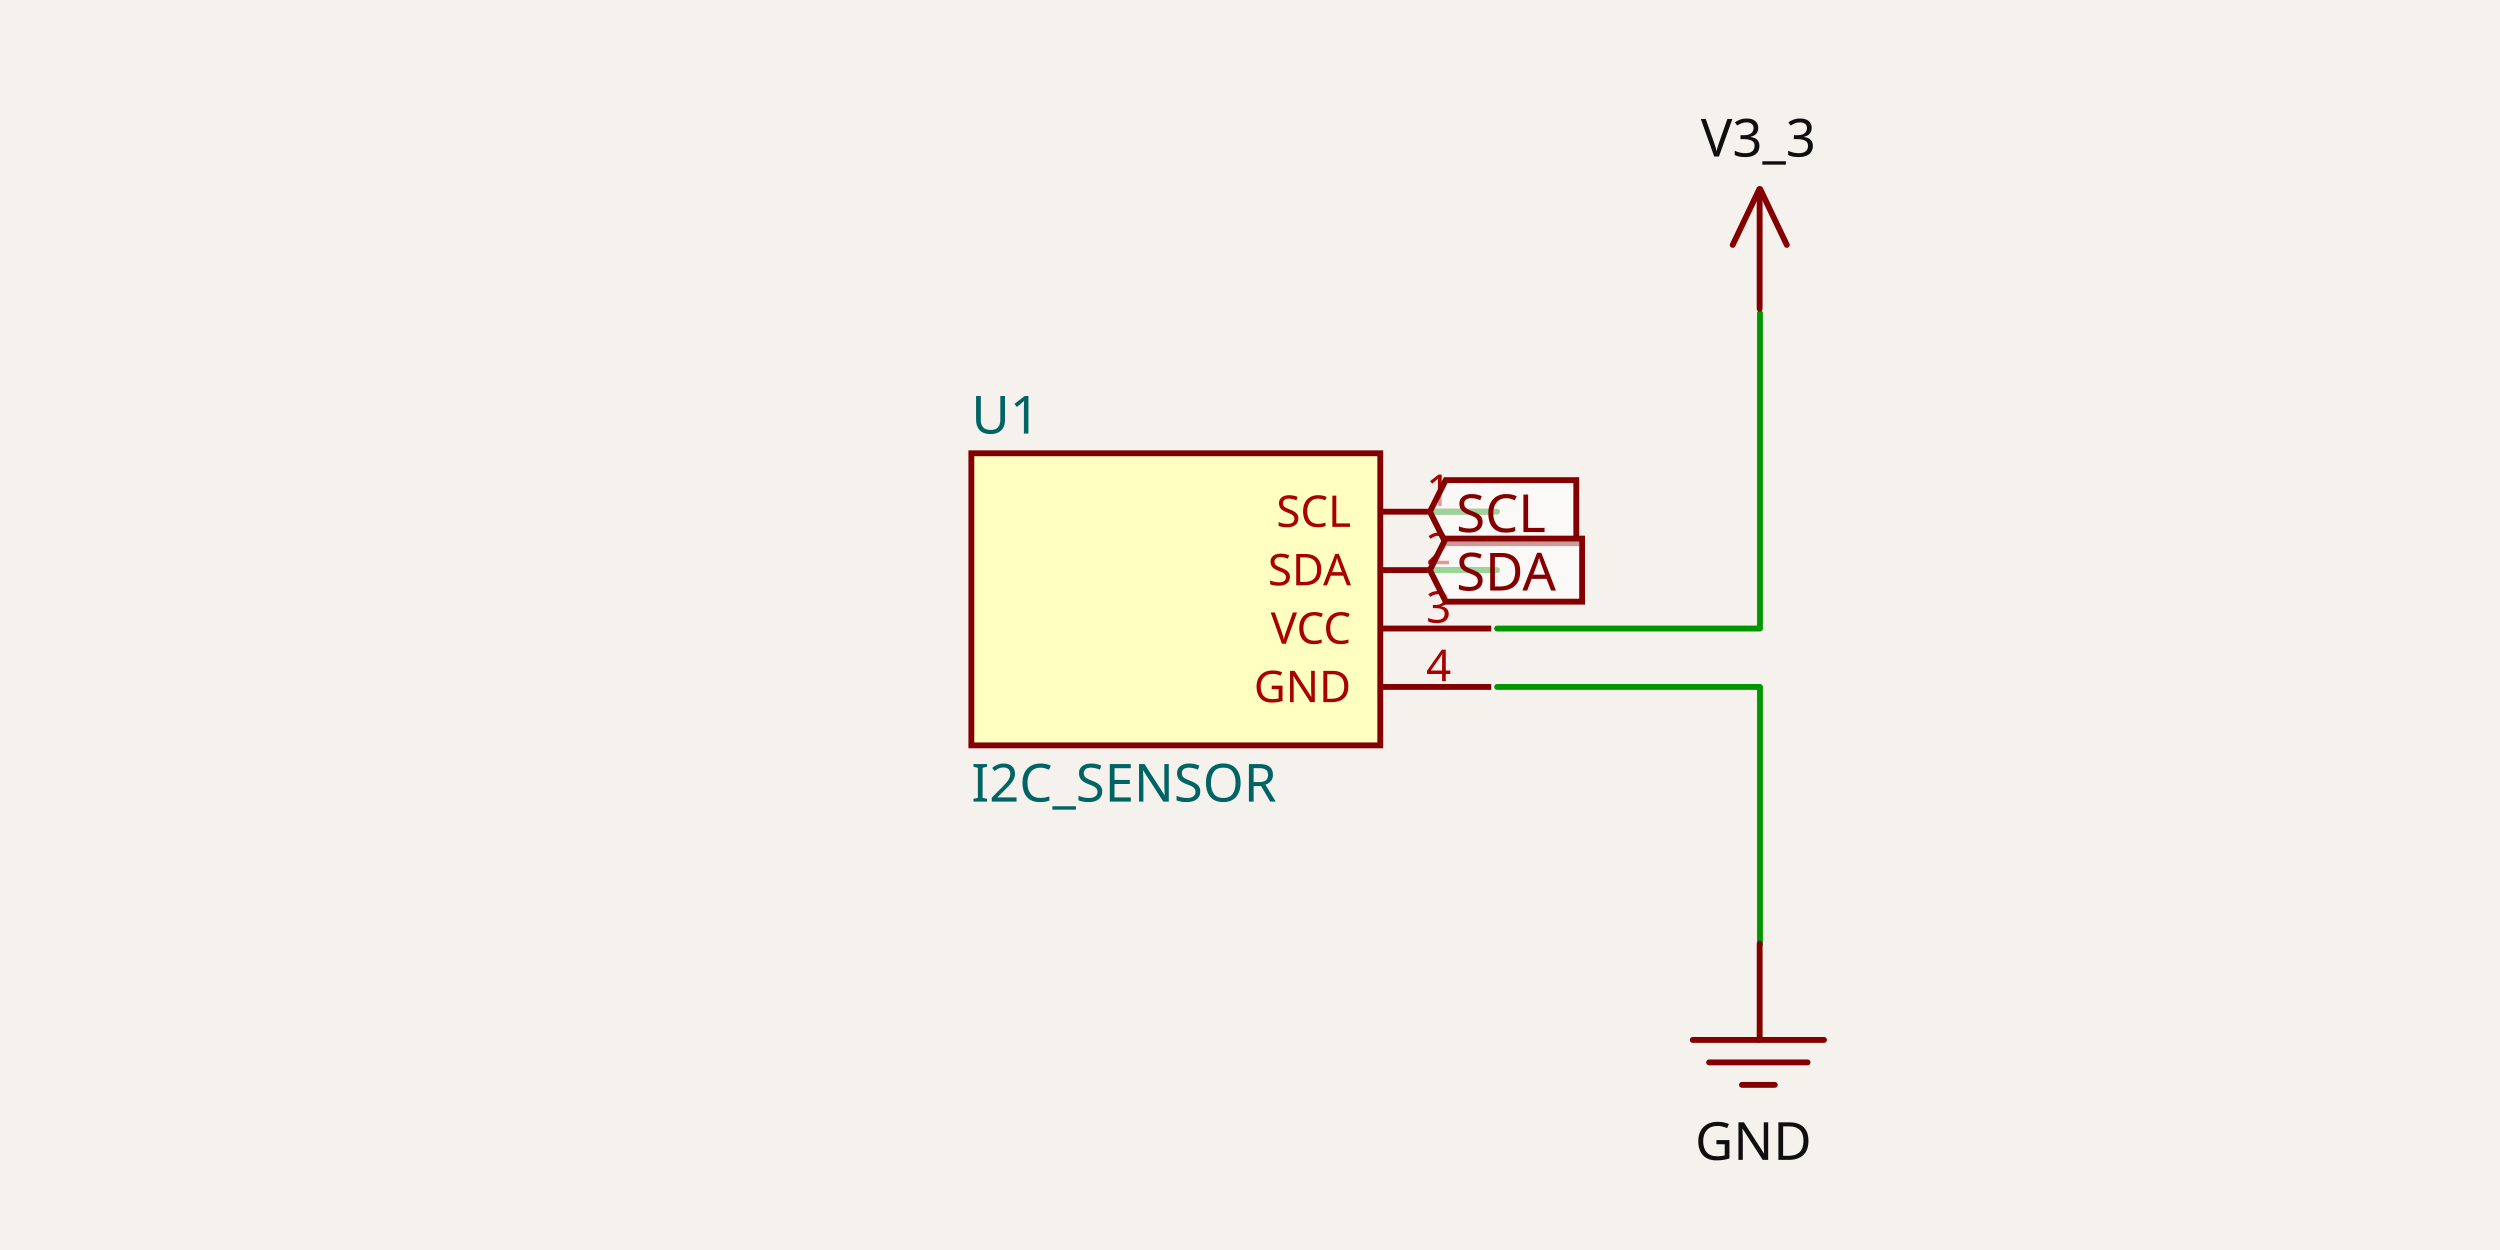
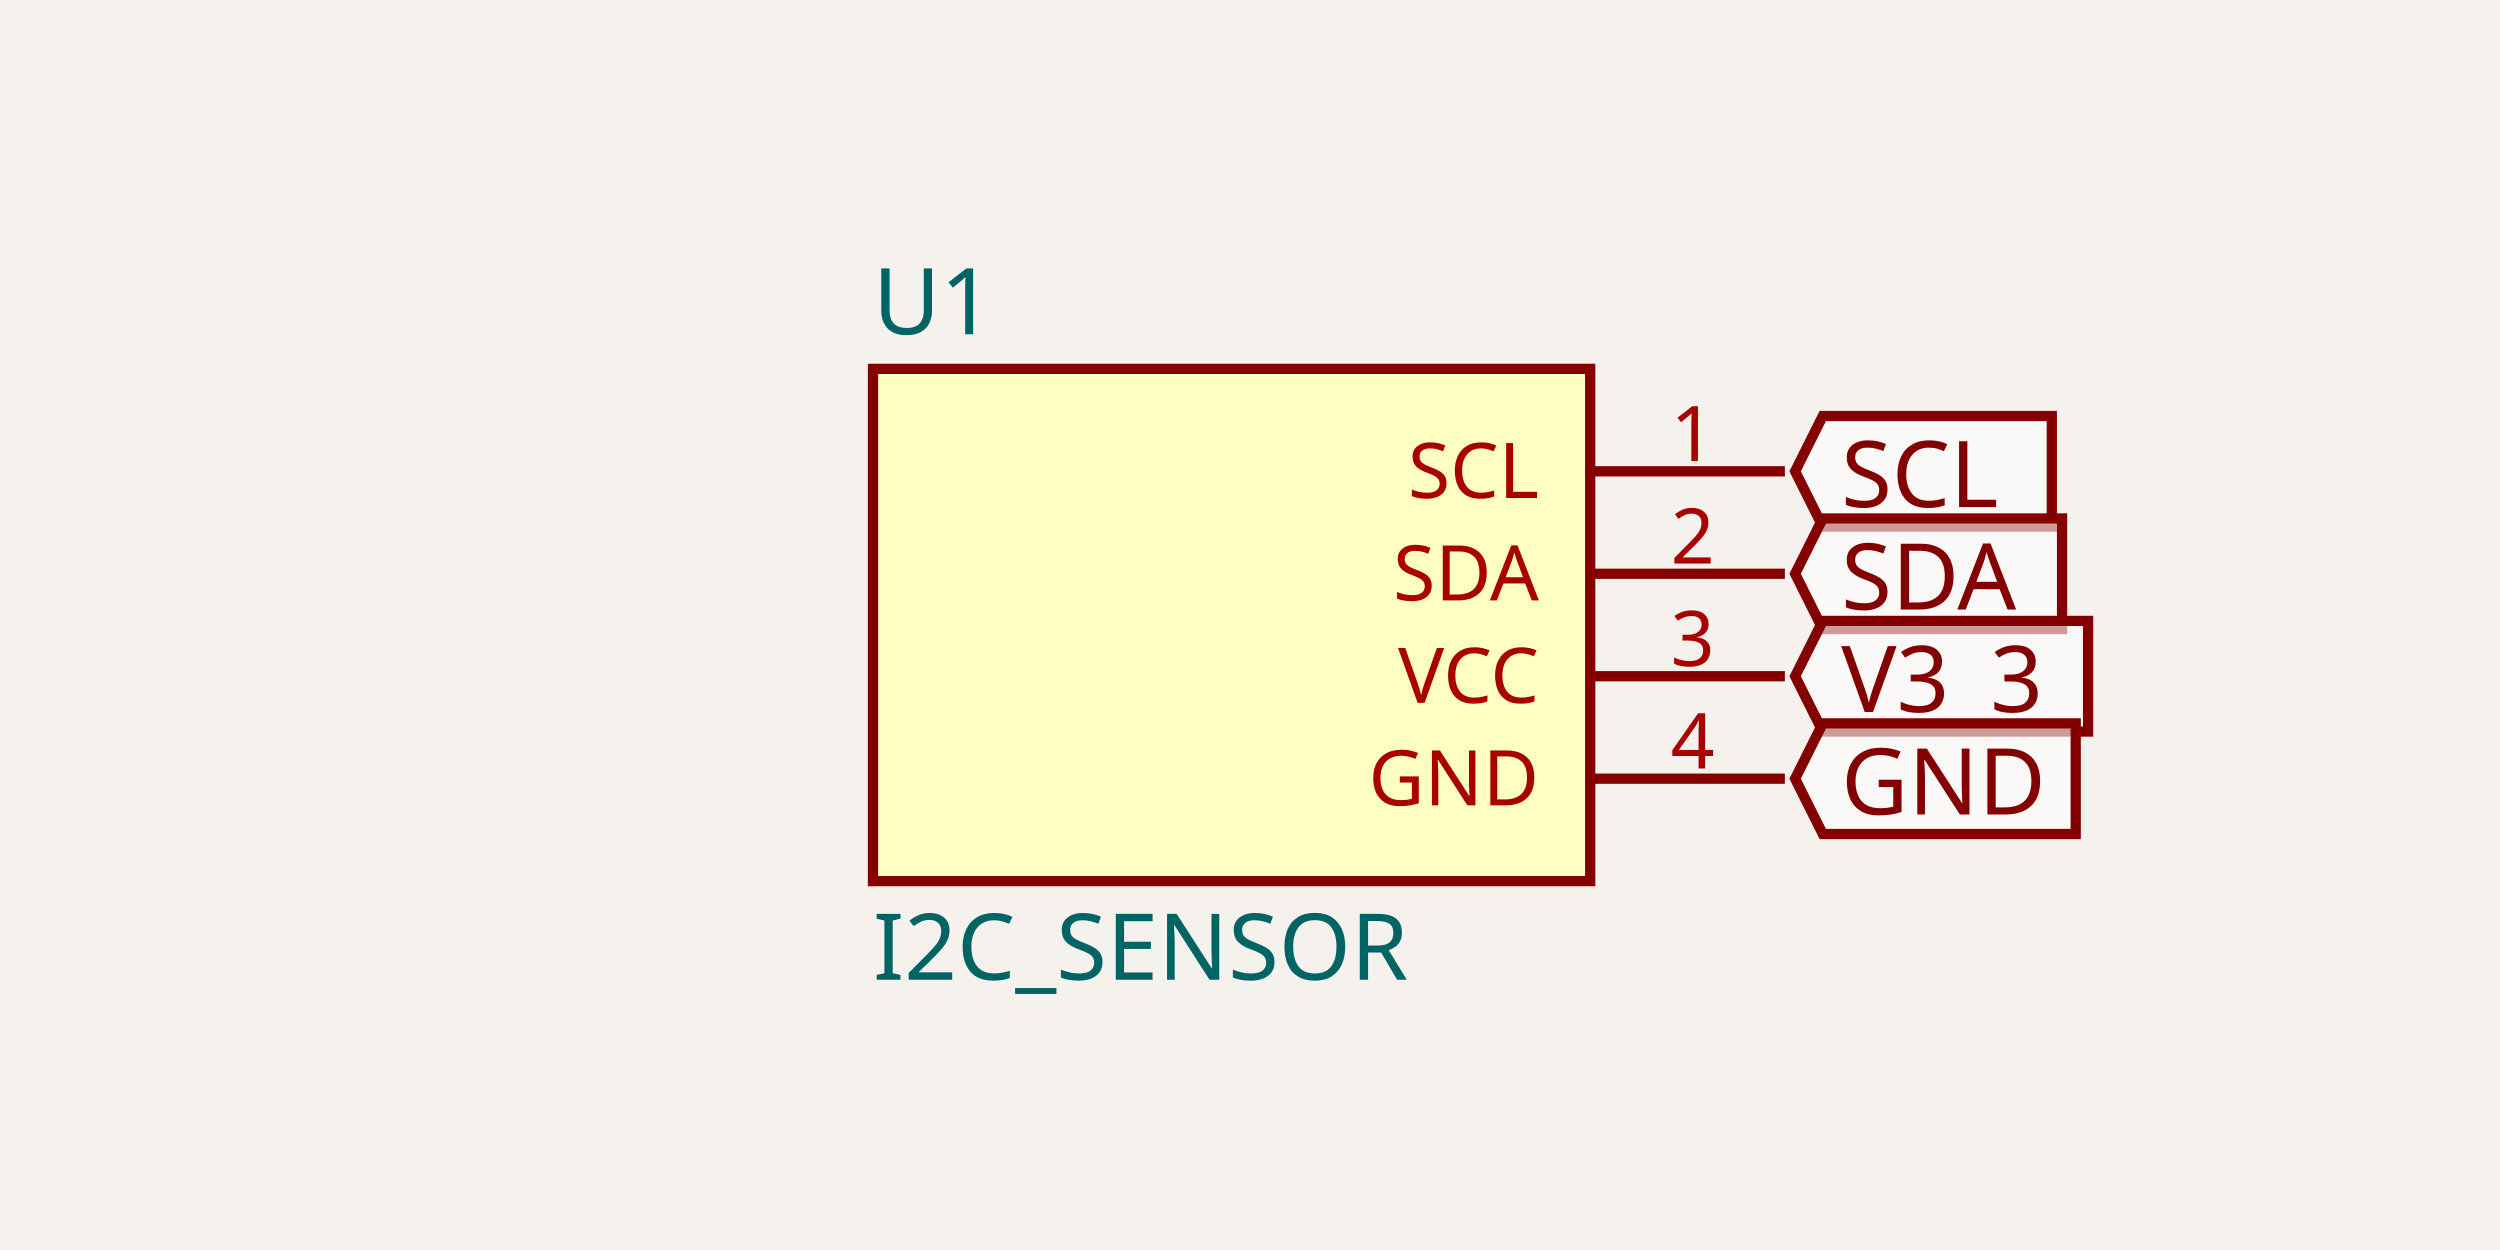
- <svg xmlns="http://www.w3.org/2000/svg" width="1200" height="600" style="background-color: rgb(245, 241, 237)" data-real-to-screen-transform="matrix(140.2000186933,0,0,-140.2000186933,564.3891952519,287.6717450229)" data-software-used-string="@tscircuit/core@0.0.534">
+ <svg xmlns="http://www.w3.org/2000/svg" width="1200" height="600" style="background-color: rgb(245, 241, 237)" data-real-to-screen-transform="matrix(245.9016393443,0,0,-245.9016393443,591.1639344262,300)" data-software-used-string="@tscircuit/core@0.0.553">
  <style>
              .boundary { fill: rgb(245, 241, 237); }
              .schematic-boundary { fill: none; stroke: #fff; }
              .component { fill: none; stroke: rgb(132, 0, 0); }
              .chip { fill: rgb(255, 255, 194); stroke: rgb(132, 0, 0); }
              .component-pin { fill: none; stroke: rgb(132, 0, 0); }
              .trace:hover {
                filter: invert(1);
              }
              .trace:hover .trace-crossing-outline {
                opacity: 0;
              }
              .trace:hover .trace-junction {
                filter: invert(1);
              }
              .text { font-family: sans-serif; fill: rgb(0, 150, 0); }
              .pin-number { fill: rgb(169, 0, 0); }
              .port-label { fill: rgb(0, 100, 100); }
              .component-name { fill: rgb(0, 100, 100); }
            </style>
  <rect class="boundary" x="0" y="0" width="1200" height="600" />
  <g data-circuit-json-type="schematic_component" data-schematic-component-id="schematic_component_0">
-     <rect class="component chip" x="466.249" y="217.572" width="196.28" height="140.2" stroke-width="2.804px" fill="rgb(255, 255, 194)" stroke="rgb(132, 0, 0)" />
-     <rect class="component-overlay" x="466.249" y="217.572" width="196.28" height="140.2" fill="transparent" />
-     <text x="466.249" y="375.998" fill="#006464" text-anchor="start" dominant-baseline="middle" font-family="sans-serif" font-size="25.236px" transform="rotate(0, 466.2492, 375.9978)">I2C_SENSOR</text>
-     <text x="466.249" y="199.346" fill="#006464" text-anchor="start" dominant-baseline="middle" font-family="sans-serif" font-size="25.236px" transform="rotate(0, 466.2492, 199.3457)">U1</text>
-     <line class="component-pin" x1="715.805" y1="245.612" x2="662.529" y2="245.612" stroke-width="2.804px" />
-     <text class="pin-number" x="690.569" y="242.808" style="font-family: sans-serif;" fill="rgb(169, 0, 0)" text-anchor="middle" dominant-baseline="auto" font-size="21.03px" transform="">1</text>
-     <text class="pin-number" x="648.509" y="245.612" style="font-family: sans-serif;" fill="rgb(169, 0, 0)" text-anchor="end" dominant-baseline="middle" font-size="21.03px" transform="">SCL</text>
-     <line class="component-pin" x1="715.805" y1="273.652" x2="662.529" y2="273.652" stroke-width="2.804px" />
-     <text class="pin-number" x="690.569" y="270.848" style="font-family: sans-serif;" fill="rgb(169, 0, 0)" text-anchor="middle" dominant-baseline="auto" font-size="21.03px" transform="">2</text>
-     <text class="pin-number" x="648.509" y="273.652" style="font-family: sans-serif;" fill="rgb(169, 0, 0)" text-anchor="end" dominant-baseline="middle" font-size="21.03px" transform="">SDA</text>
-     <line class="component-pin" x1="715.805" y1="301.692" x2="662.529" y2="301.692" stroke-width="2.804px" />
-     <text class="pin-number" x="690.569" y="298.888" style="font-family: sans-serif;" fill="rgb(169, 0, 0)" text-anchor="middle" dominant-baseline="auto" font-size="21.03px" transform="">3</text>
-     <text class="pin-number" x="648.509" y="301.692" style="font-family: sans-serif;" fill="rgb(169, 0, 0)" text-anchor="end" dominant-baseline="middle" font-size="21.03px" transform="">VCC</text>
-     <line class="component-pin" x1="715.805" y1="329.732" x2="662.529" y2="329.732" stroke-width="2.804px" />
-     <text class="pin-number" x="690.569" y="326.928" style="font-family: sans-serif;" fill="rgb(169, 0, 0)" text-anchor="middle" dominant-baseline="auto" font-size="21.03px" transform="">4</text>
-     <text class="pin-number" x="648.509" y="329.732" style="font-family: sans-serif;" fill="rgb(169, 0, 0)" text-anchor="end" dominant-baseline="middle" font-size="21.03px" transform="">GND</text>
+     <rect class="component chip" x="419.033" y="177.049" width="344.262" height="245.902" stroke-width="4.918px" fill="rgb(255, 255, 194)" stroke="rgb(132, 0, 0)" />
+     <rect class="component-overlay" x="419.033" y="177.049" width="344.262" height="245.902" fill="transparent" />
+     <text x="419.033" y="454.918" fill="#006464" text-anchor="start" dominant-baseline="middle" font-family="sans-serif" font-size="44.262px" transform="rotate(0, 419.0328, 454.918)">I2C_SENSOR</text>
+     <text x="419.033" y="145.082" fill="#006464" text-anchor="start" dominant-baseline="middle" font-family="sans-serif" font-size="44.262px" transform="rotate(0, 419.0328, 145.082)">U1</text>
+     <line class="component-pin" x1="856.738" y1="226.23" x2="763.295" y2="226.23" stroke-width="4.918px" />
+     <text class="pin-number" x="812.475" y="221.311" style="font-family: sans-serif;" fill="rgb(169, 0, 0)" text-anchor="middle" dominant-baseline="auto" font-size="36.885px" transform="">1</text>
+     <text class="pin-number" x="738.705" y="226.23" style="font-family: sans-serif;" fill="rgb(169, 0, 0)" text-anchor="end" dominant-baseline="middle" font-size="36.885px" transform="">SCL</text>
+     <line class="component-pin" x1="856.738" y1="275.41" x2="763.295" y2="275.41" stroke-width="4.918px" />
+     <text class="pin-number" x="812.475" y="270.492" style="font-family: sans-serif;" fill="rgb(169, 0, 0)" text-anchor="middle" dominant-baseline="auto" font-size="36.885px" transform="">2</text>
+     <text class="pin-number" x="738.705" y="275.41" style="font-family: sans-serif;" fill="rgb(169, 0, 0)" text-anchor="end" dominant-baseline="middle" font-size="36.885px" transform="">SDA</text>
+     <line class="component-pin" x1="856.738" y1="324.59" x2="763.295" y2="324.59" stroke-width="4.918px" />
+     <text class="pin-number" x="812.475" y="319.672" style="font-family: sans-serif;" fill="rgb(169, 0, 0)" text-anchor="middle" dominant-baseline="auto" font-size="36.885px" transform="">3</text>
+     <text class="pin-number" x="738.705" y="324.59" style="font-family: sans-serif;" fill="rgb(169, 0, 0)" text-anchor="end" dominant-baseline="middle" font-size="36.885px" transform="">VCC</text>
+     <line class="component-pin" x1="856.738" y1="373.77" x2="763.295" y2="373.77" stroke-width="4.918px" />
+     <text class="pin-number" x="812.475" y="368.852" style="font-family: sans-serif;" fill="rgb(169, 0, 0)" text-anchor="middle" dominant-baseline="auto" font-size="36.885px" transform="">4</text>
+     <text class="pin-number" x="738.705" y="373.77" style="font-family: sans-serif;" fill="rgb(169, 0, 0)" text-anchor="end" dominant-baseline="middle" font-size="36.885px" transform="">GND</text>
  </g>
-   <g class="trace" data-circuit-json-type="schematic_trace" data-schematic-trace-id="schematic_trace_0">
-     <path d="M 718.609 245.612 L 686.363 245.612" class="trace-invisible-hover-outline" stroke="rgb(0, 150, 0)" fill="none" stroke-width="22.432px" stroke-linecap="round" opacity="0" stroke-linejoin="round" />
-     <path d="M 718.609 245.612 L 686.363 245.612" stroke="rgb(0, 150, 0)" fill="none" stroke-width="2.804px" stroke-linecap="round" stroke-linejoin="round" />
-   </g>
-   <g class="trace" data-circuit-json-type="schematic_trace" data-schematic-trace-id="schematic_trace_1">
-     <path d="M 718.609 273.652 L 686.363 273.652" class="trace-invisible-hover-outline" stroke="rgb(0, 150, 0)" fill="none" stroke-width="22.432px" stroke-linecap="round" opacity="0" stroke-linejoin="round" />
-     <path d="M 718.609 273.652 L 686.363 273.652" stroke="rgb(0, 150, 0)" fill="none" stroke-width="2.804px" stroke-linecap="round" stroke-linejoin="round" />
-   </g>
-   <g class="trace" data-circuit-json-type="schematic_trace" data-schematic-trace-id="schematic_trace_2">
-     <path d="M 718.609 301.692 L 844.789 301.692 L 844.789 150.276" class="trace-invisible-hover-outline" stroke="rgb(0, 150, 0)" fill="none" stroke-width="22.432px" stroke-linecap="round" opacity="0" stroke-linejoin="round" />
-     <path d="M 718.609 301.692 L 844.789 301.692 L 844.789 150.276" stroke="rgb(0, 150, 0)" fill="none" stroke-width="2.804px" stroke-linecap="round" stroke-linejoin="round" />
-   </g>
-   <g class="trace" data-circuit-json-type="schematic_trace" data-schematic-trace-id="schematic_trace_3">
-     <path d="M 718.609 329.732 L 844.789 329.732 L 844.789 453.108" class="trace-invisible-hover-outline" stroke="rgb(0, 150, 0)" fill="none" stroke-width="22.432px" stroke-linecap="round" opacity="0" stroke-linejoin="round" />
-     <path d="M 718.609 329.732 L 844.789 329.732 L 844.789 453.108" stroke="rgb(0, 150, 0)" fill="none" stroke-width="2.804px" stroke-linecap="round" stroke-linejoin="round" />
-   </g>
-   <rect class="component-overlay" x="812.51" y="452.956" width="62.995" height="67.777" fill="transparent" />
-   <path d="M 844.637 452.956 L 844.637 499.17" stroke="rgb(132, 0, 0)" fill="none" stroke-width="2.804px" stroke-linecap="round" />
-   <path d="M 812.51 499.166 L 875.504 499.166" stroke="rgb(132, 0, 0)" fill="none" stroke-width="2.804px" stroke-linecap="round" />
-   <path d="M 820.384 509.949 L 867.63 509.949" stroke="rgb(132, 0, 0)" fill="none" stroke-width="2.804px" stroke-linecap="round" />
-   <path d="M 836.133 520.733 L 851.881 520.733" stroke="rgb(132, 0, 0)" fill="none" stroke-width="2.804px" stroke-linecap="round" />
-   <text x="841.618" y="537.154" fill="rgb(15, 15, 15)" font-family="sans-serif" text-anchor="middle" dominant-baseline="hanging" font-size="25.236px">GND</text>
-   <rect class="component-overlay" x="831.697" y="90.76" width="25.976" height="57.421" fill="transparent" />
-   <path d="M 844.479 90.76 L 831.697 117.548" stroke="rgb(132, 0, 0)" fill="none" stroke-width="2.804px" stroke-linecap="round" />
-   <path d="M 844.89 90.774 L 857.673 117.562" stroke="rgb(132, 0, 0)" fill="none" stroke-width="2.804px" stroke-linecap="round" />
-   <path d="M 844.627 91.466 L 844.627 148.18" stroke="rgb(132, 0, 0)" fill="none" stroke-width="2.804px" stroke-linecap="round" />
-   <text x="844" y="82.544" fill="rgb(15, 15, 15)" font-family="sans-serif" text-anchor="middle" dominant-baseline="ideographic" font-size="25.236px">V3_3</text>
-   <path class="net-label" d="     M 686.363,245.612     L 693.934,230.47     L 756.613,230.47     L 756.613,260.753     L 693.934,260.753     Z   " fill="rgba(255, 255, 255, 0.6)" stroke="rgb(132, 0, 0)" stroke-width="2.804px" />
-   <text class="net-label-text" x="698.981" y="245.612" fill="rgb(132, 0, 0)" text-anchor="start" dominant-baseline="central" font-family="sans-serif" font-variant-numeric="tabular-nums" font-size="25.236px" transform="">SCL</text>
-   <path class="net-label" d="     M 686.363,273.652     L 693.934,258.51     L 759.417,258.51     L 759.417,288.793     L 693.934,288.793     Z   " fill="rgba(255, 255, 255, 0.6)" stroke="rgb(132, 0, 0)" stroke-width="2.804px" />
-   <text class="net-label-text" x="698.981" y="273.652" fill="rgb(132, 0, 0)" text-anchor="start" dominant-baseline="central" font-family="sans-serif" font-variant-numeric="tabular-nums" font-size="25.236px" transform="">SDA</text>
+   <path class="net-label" d="     M 861.656,226.23     L 874.934,199.672     L 984.869,199.672     L 984.869,252.787     L 874.934,252.787     Z   " fill="rgba(255, 255, 255, 0.6)" stroke="rgb(132, 0, 0)" stroke-width="4.918px" />
+   <text class="net-label-text" x="883.787" y="226.23" fill="rgb(132, 0, 0)" text-anchor="start" dominant-baseline="central" font-family="sans-serif" font-variant-numeric="tabular-nums" font-size="44.262px" transform="">SCL</text>
+   <path class="net-label" d="     M 861.656,275.41     L 874.934,248.852     L 989.787,248.852     L 989.787,301.967     L 874.934,301.967     Z   " fill="rgba(255, 255, 255, 0.6)" stroke="rgb(132, 0, 0)" stroke-width="4.918px" />
+   <text class="net-label-text" x="883.787" y="275.41" fill="rgb(132, 0, 0)" text-anchor="start" dominant-baseline="central" font-family="sans-serif" font-variant-numeric="tabular-nums" font-size="44.262px" transform="">SDA</text>
+   <path class="net-label" d="     M 861.656,324.59     L 874.934,298.033     L 1002.279,298.033     L 1002.279,351.148     L 874.934,351.148     Z   " fill="rgba(255, 255, 255, 0.6)" stroke="rgb(132, 0, 0)" stroke-width="4.918px" />
+   <text class="net-label-text" x="883.787" y="324.59" fill="rgb(132, 0, 0)" text-anchor="start" dominant-baseline="central" font-family="sans-serif" font-variant-numeric="tabular-nums" font-size="44.262px" transform="">V3_3</text>
+   <path class="net-label" d="     M 861.656,373.77     L 874.934,347.213     L 996.344,347.213     L 996.344,400.328     L 874.934,400.328     Z   " fill="rgba(255, 255, 255, 0.6)" stroke="rgb(132, 0, 0)" stroke-width="4.918px" />
+   <text class="net-label-text" x="883.787" y="373.77" fill="rgb(132, 0, 0)" text-anchor="start" dominant-baseline="central" font-family="sans-serif" font-variant-numeric="tabular-nums" font-size="44.262px" transform="">GND</text>
</svg>
